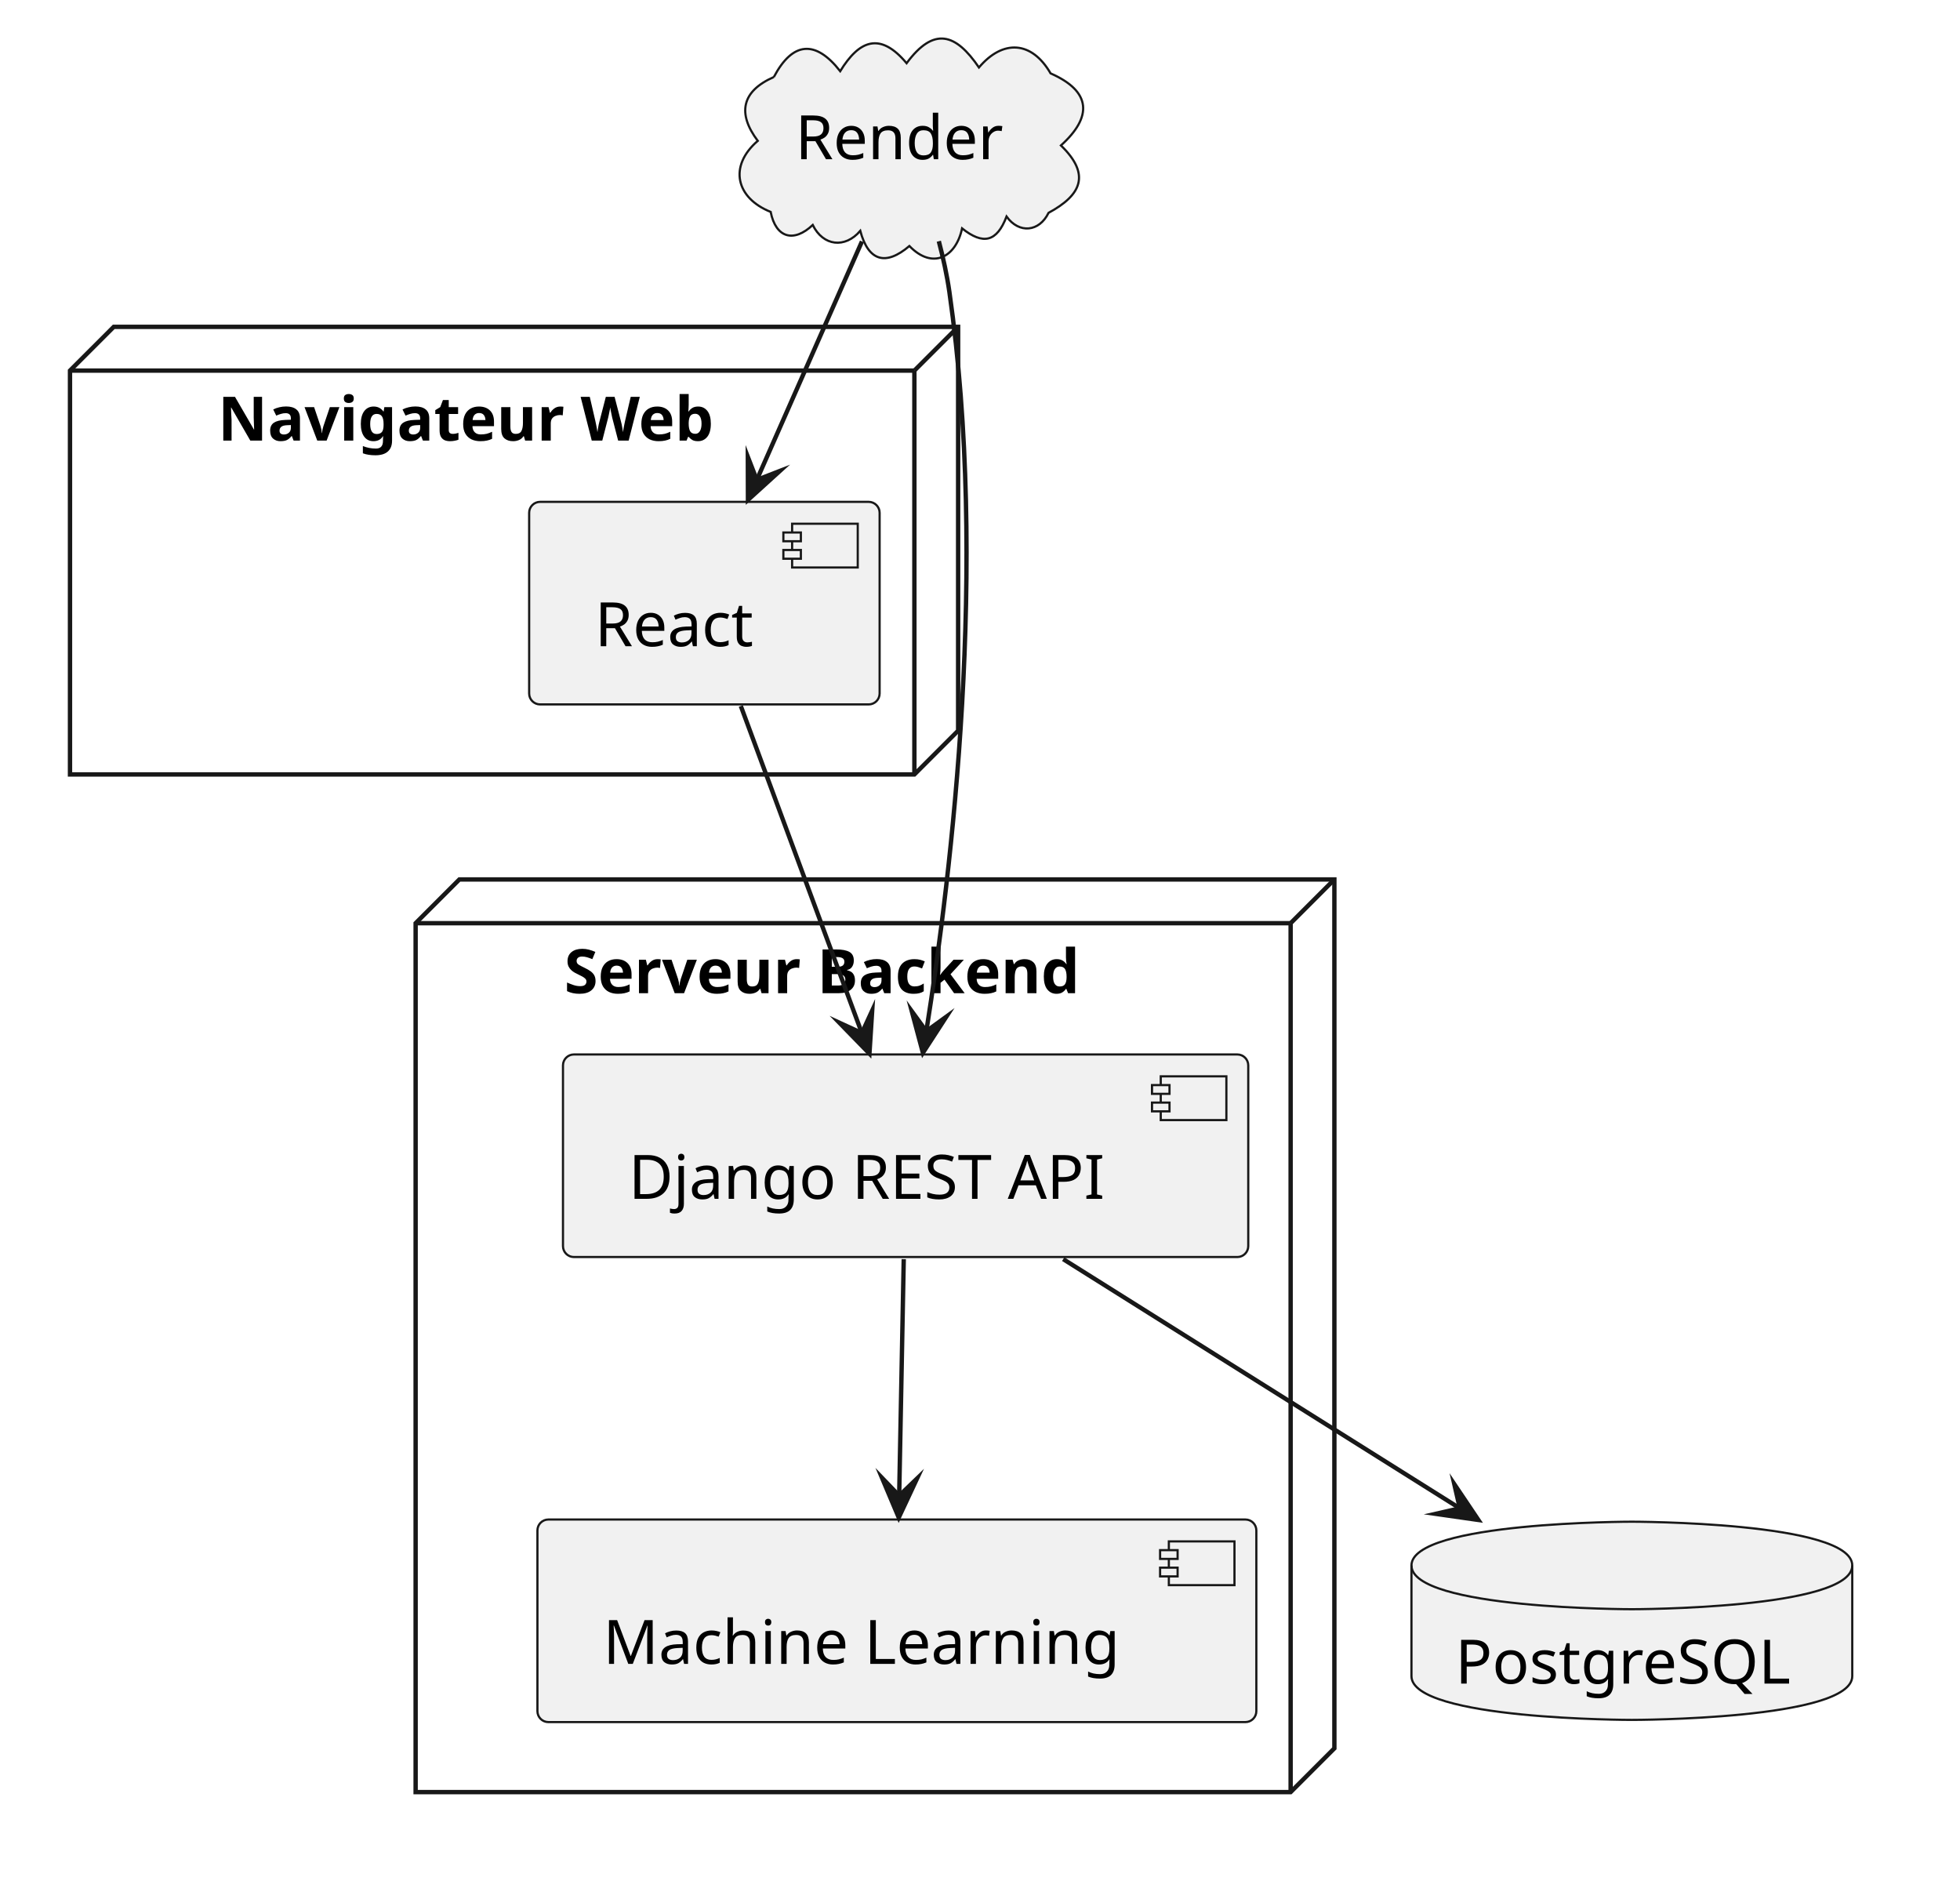
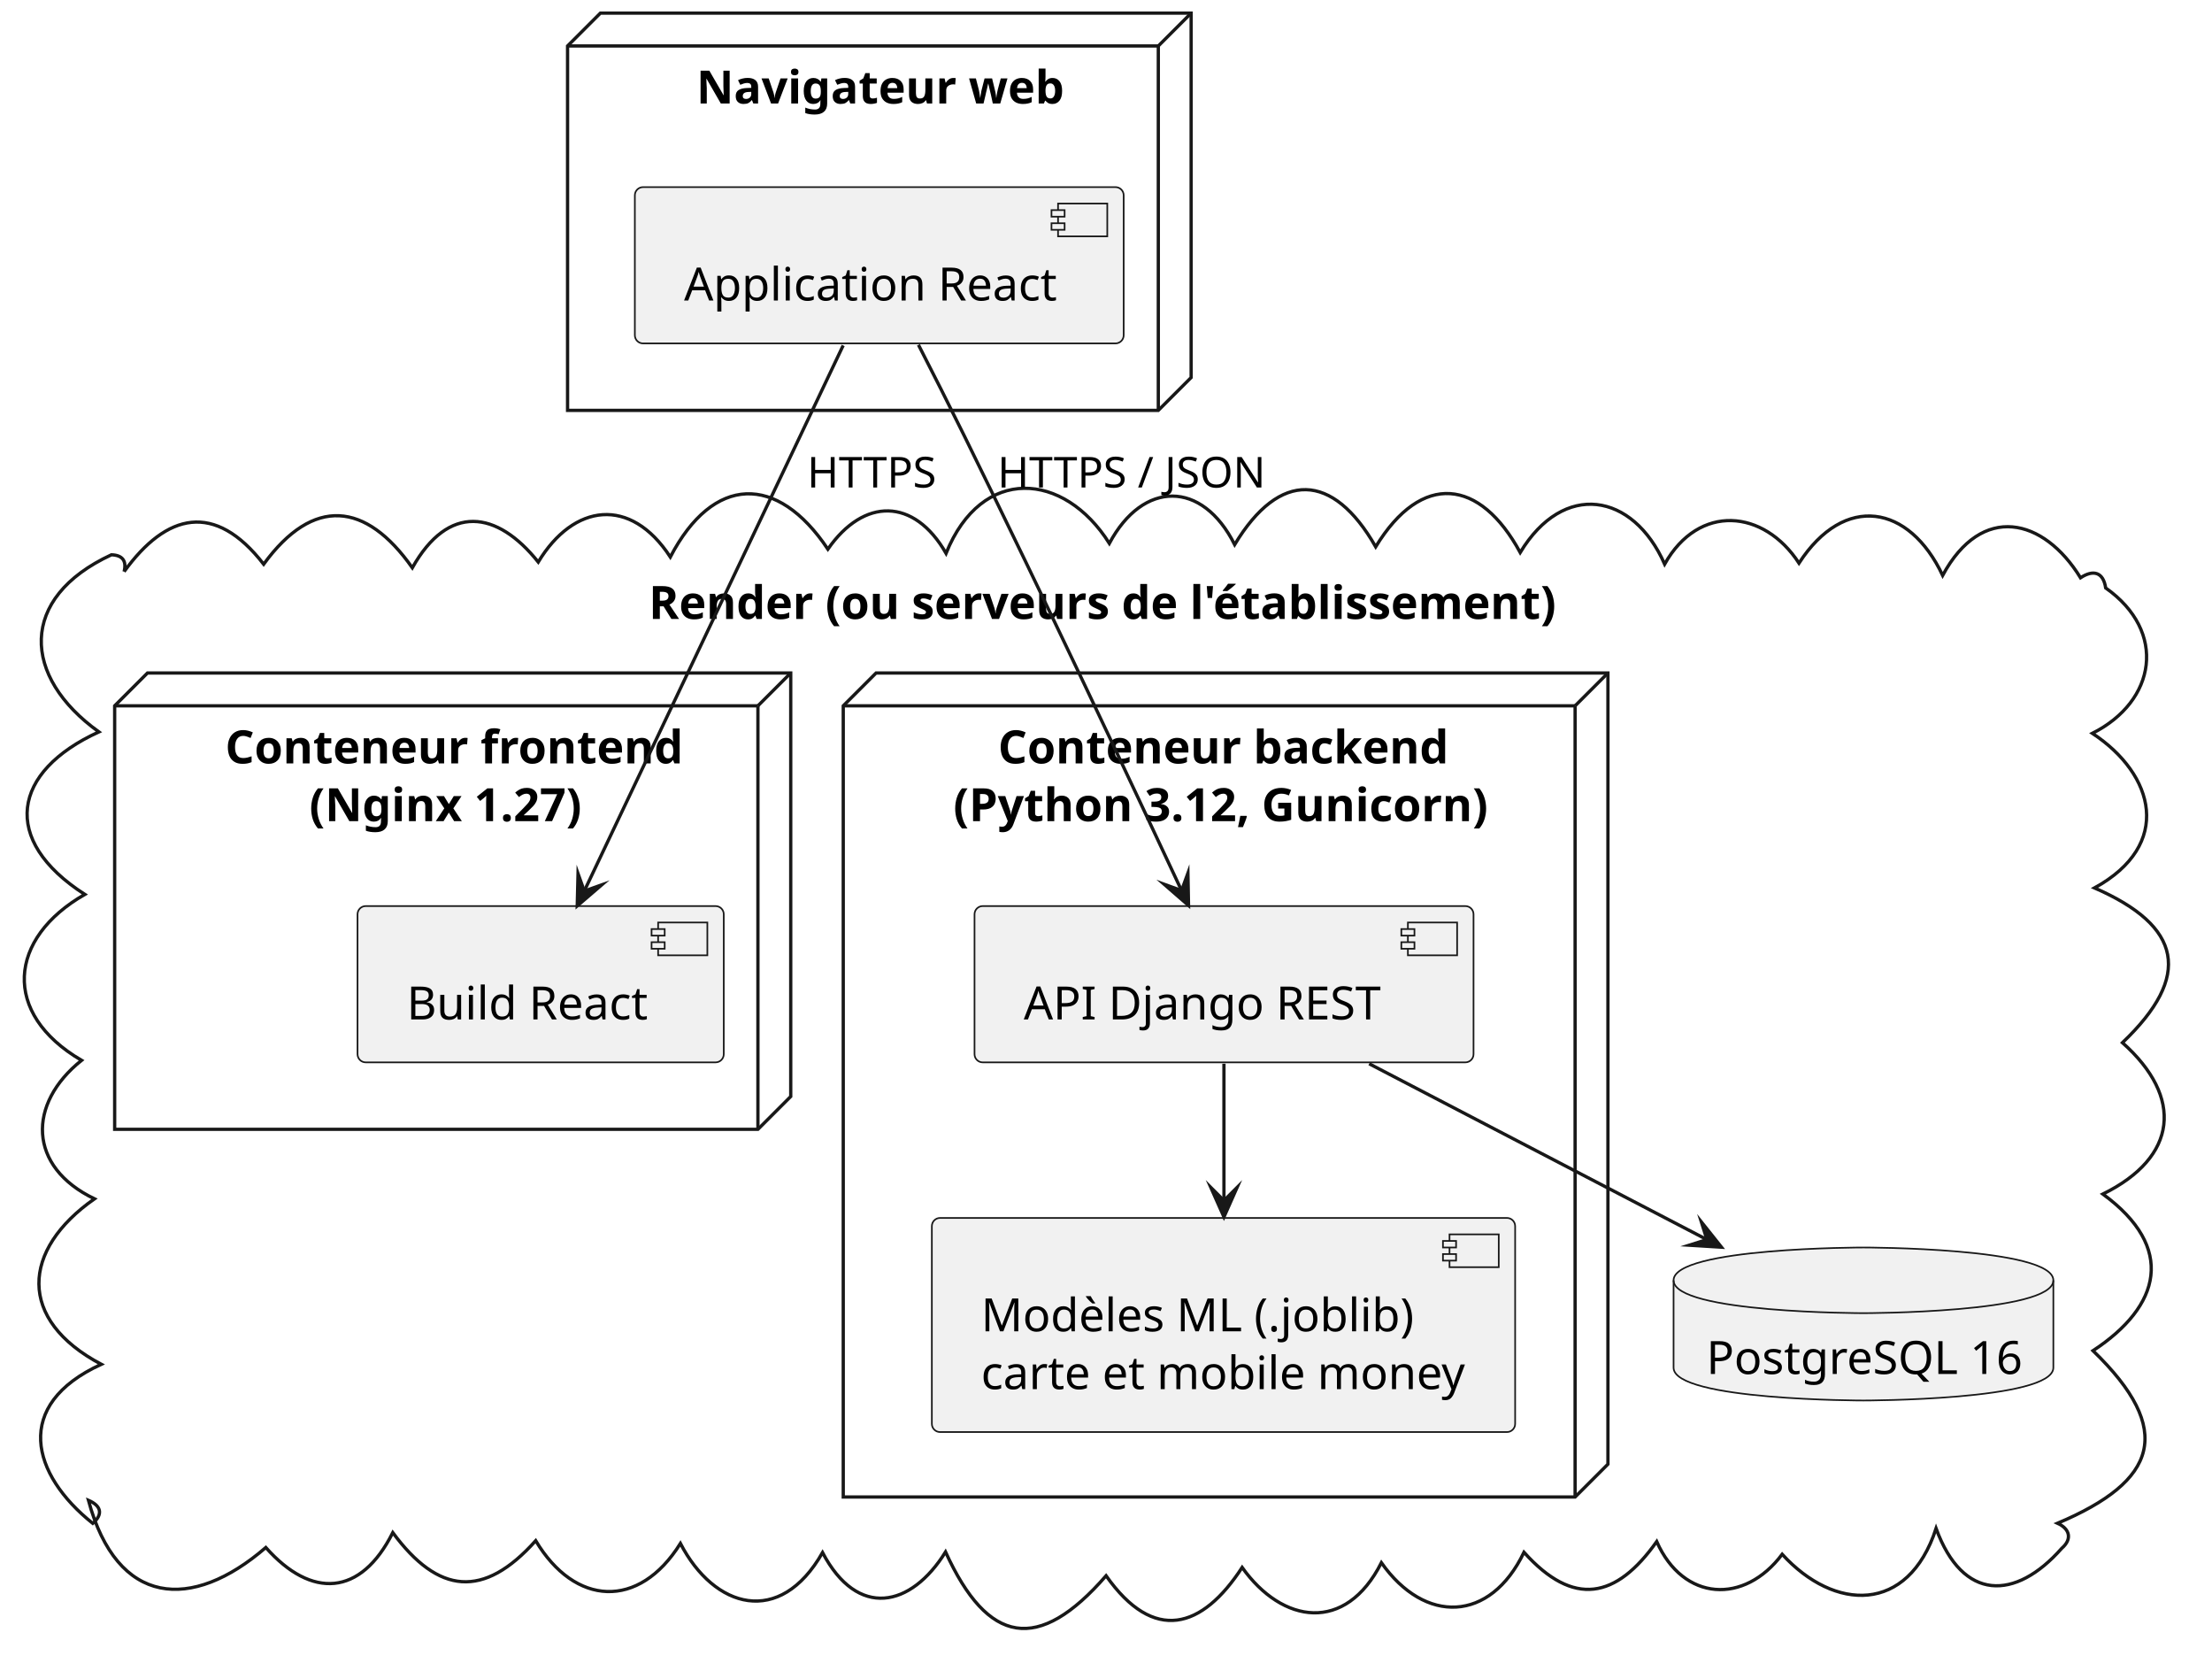
- <svg xmlns="http://www.w3.org/2000/svg" version="1.1" data-diagram-type="DESCRIPTION" style="width:448px;height:434px;background:#FFFFFF;" width="448px" height="434px" viewBox="0 0 448 434" zoomAndPan="magnify" preserveAspectRatio="none" contentStyleType="text/css">
+ <svg xmlns="http://www.w3.org/2000/svg" version="1.1" data-diagram-type="DESCRIPTION" style="width:674px;height:509px;background:#FFFFFF;" width="674px" height="509px" viewBox="0 0 674 509" zoomAndPan="magnify" preserveAspectRatio="none" contentStyleType="text/css">
  <defs />
  <g font-family="sans-serif" lengthAdjust="spacing">
-     <g class="cluster" data-qualified-name="Navigateur Web" id="ent0001" data-source-line="1">
-       <polygon points="16,84.701,26,74.701,219,74.701,219,167.001,209,177.001,16,177.001,16,84.701" fill="none" style="stroke:#181818;stroke-width:1;stroke-linejoin:miter;stroke-miterlimit:10;" />
-       <line x1="209" y1="84.701" x2="219" y2="74.701" style="stroke:#181818;stroke-width:1;" />
-       <line x1="16" y1="84.701" x2="209" y2="84.701" style="stroke:#181818;stroke-width:1;" />
-       <line x1="209" y1="84.701" x2="209" y2="177.001" style="stroke:#181818;stroke-width:1;" />
-       <text x="49.775" y="100.696" fill="#000" font-size="14" textLength="127.449" font-weight="700">Navigateur Web</text>
+     <g class="cluster" data-qualified-name="Navigateur web" id="ent0001" data-source-line="3">
+       <polygon points="172.939,14,182.939,4,362.939,4,362.939,115,352.939,125,172.939,125,172.939,14" fill="none" style="stroke:#181818;stroke-width:1;stroke-linejoin:miter;stroke-miterlimit:10;" />
+       <line x1="352.939" y1="14" x2="362.939" y2="4" style="stroke:#181818;stroke-width:1;" />
+       <line x1="172.939" y1="14" x2="352.939" y2="14" style="stroke:#181818;stroke-width:1;" />
+       <line x1="352.939" y1="14" x2="352.939" y2="125" style="stroke:#181818;stroke-width:1;" />
+       <text x="212.201" y="31.533" fill="#000" font-size="14" textLength="103.476" font-weight="700">Navigateur web</text>
    </g>
-     <g class="cluster" data-qualified-name="Serveur Backend" id="ent0003" data-source-line="7">
-       <polygon points="95,211.001,105,201.001,305,201.001,305,399.591,295,409.591,95,409.591,95,211.001" fill="none" style="stroke:#181818;stroke-width:1;stroke-linejoin:miter;stroke-miterlimit:10;" />
-       <line x1="295" y1="211.001" x2="305" y2="201.001" style="stroke:#181818;stroke-width:1;" />
-       <line x1="95" y1="211.001" x2="295" y2="211.001" style="stroke:#181818;stroke-width:1;" />
-       <line x1="295" y1="211.001" x2="295" y2="409.591" style="stroke:#181818;stroke-width:1;" />
-       <text x="128.97" y="226.996" fill="#000" font-size="14" textLength="134.06" font-weight="700">Serveur Backend</text>
+     <g class="cluster" data-qualified-name="Render .ou serveurs de l..tablissement." id="ent0003" data-source-line="7">
+       <path d="M37.814,174.13 C50.735,156.271 65.446,152.698 80.341,171.863 C95.469,151.142 111.489,152.868 125.637,172.952 C136.64,153.393 151.393,155.45 164.005,171.204 C174.77,153.409 192.095,151.058 204.248,169.669 C217.297,144.664 236.816,144.169 252.257,167.282 C263.185,151.569 278.489,151.509 288.267,168.547 C299.114,141.686 324.199,143.598 338.019,165.516 C348.294,146.309 366.314,146.205 376.204,165.895 C389.927,143.151 406.153,143.793 419.175,166.557 C433.196,143.596 450.988,145.76 463.209,168.299 C476.391,146.507 497.549,149.979 507.219,171.839 C517.655,153.303 537.461,155.117 548.154,171.538 C562.014,150.211 581.736,153.641 591.931,175.273 C603.872,153.198 622.697,157.722 633.939,176 C637.702,173.518 640.857,174.105 641.605,179.094 C660.455,192.381 656.989,213.599 637.552,223.381 C656.604,235.955 662.144,257.308 638.199,270.473 C664.913,282.125 668.052,297.281 646.712,317.611 C665.405,334.239 663.594,352.475 640.744,363.727 C663.03,380.043 658.462,397.83 637.74,411.437 C662.795,435.688 657.351,451.146 626.939,464 C630.646,465.686 631.517,468.783 628.212,471.638 C614.046,487.685 598.043,487.808 589.928,465.585 C581.374,491.76 558.892,490.83 543.035,473.446 C531.516,488.831 512.916,487.869 504.801,469.581 C492.452,486.984 479.47,489.674 464.361,472.842 C454.049,494.295 434.168,494.813 420.913,476.018 C409.974,497.592 390.74,494.651 378.483,477.461 C366.312,496.155 351.597,500.669 337.027,479.987 C316.396,503.704 301.027,501.053 288.11,472.735 C277.594,489.653 261.341,493.25 250.632,472.928 C237.601,495.77 217.623,489.992 207.325,470.155 C194.641,490.417 175.144,489.223 163.23,469.311 C147.304,487.114 133.545,485.607 119.685,466.851 C109.906,486.312 94.899,487.079 80.996,471.39 C58.414,490.913 35.703,489.384 26.939,457 C30.653,458.594 31.619,461.108 28.274,464.04 C9.617,449.154 3.721,428.022 30.86,415.58 C5.194,401.987 6.546,380.737 28.791,365.177 C8.418,355.397 8.293,336.22 24.854,322.993 C0.389,308.688 2.491,285.812 25.848,272.447 C0,255.84 3.664,235.024 30.131,222.945 C6.677,206.12 5.536,182.164 33.939,169 C37.32,169.089 38.645,170.86 37.814,174.13" style="stroke:#181818;stroke-width:1;" fill="none" />
+       <text x="197.675" y="188.533" fill="#000" font-size="14" textLength="265.528" font-weight="700">Render (ou serveurs de l'établissement)</text>
    </g>
-     <g class="entity" data-qualified-name="Navigateur Web.React" id="ent0002" data-source-line="3">
-       <rect x="120.95" y="114.701" width="80.106" height="46.297" fill="#F1F1F1" style="stroke:#181818;stroke-width:0.5;" rx="2.5" ry="2.5" />
-       <rect x="181.056" y="119.701" width="15" height="10" fill="#F1F1F1" style="stroke:#181818;stroke-width:0.5;" />
-       <rect x="179.056" y="121.701" width="4" height="2" fill="#F1F1F1" style="stroke:#181818;stroke-width:0.5;" />
-       <rect x="179.056" y="125.701" width="4" height="2" fill="#F1F1F1" style="stroke:#181818;stroke-width:0.5;" />
-       <text x="135.95" y="147.696" fill="#000" font-size="14" textLength="40.106">React</text>
+     <g class="cluster" data-qualified-name="Render .ou serveurs de l..tablissement..Conteneur frontend.n.Nginx 1.27." id="ent0004" data-source-line="8">
+       <polygon points="34.939,215,44.939,205,240.939,205,240.939,334,230.939,344,34.939,344,34.939,215" fill="none" style="stroke:#181818;stroke-width:1;stroke-linejoin:miter;stroke-miterlimit:10;" />
+       <line x1="230.939" y1="215" x2="240.939" y2="205" style="stroke:#181818;stroke-width:1;" />
+       <line x1="34.939" y1="215" x2="230.939" y2="215" style="stroke:#181818;stroke-width:1;" />
+       <line x1="230.939" y1="215" x2="230.939" y2="344" style="stroke:#181818;stroke-width:1;" />
+       <text x="68.612" y="232.533" fill="#000" font-size="14" textLength="130.655" font-weight="700">Conteneur frontend</text>
+       <text x="94.263" y="250.143" fill="#000" font-size="14" textLength="79.352" font-weight="700">(Nginx 1.27)</text>
    </g>
-     <g class="entity" data-qualified-name="Serveur Backend.Django REST API" id="ent0004" data-source-line="9">
-       <rect x="128.68" y="241.001" width="156.635" height="46.297" fill="#F1F1F1" style="stroke:#181818;stroke-width:0.5;" rx="2.5" ry="2.5" />
-       <rect x="265.315" y="246.001" width="15" height="10" fill="#F1F1F1" style="stroke:#181818;stroke-width:0.5;" />
-       <rect x="263.315" y="248.001" width="4" height="2" fill="#F1F1F1" style="stroke:#181818;stroke-width:0.5;" />
-       <rect x="263.315" y="252.001" width="4" height="2" fill="#F1F1F1" style="stroke:#181818;stroke-width:0.5;" />
-       <text x="143.68" y="273.996" fill="#000" font-size="14" textLength="116.635">Django REST API</text>
+     <g class="cluster" data-qualified-name="Render .ou serveurs de l..tablissement..Conteneur backend.n.Python 3.12. Gunicorn." id="ent0006" data-source-line="11">
+       <polygon points="256.939,215,266.939,205,489.939,205,489.939,446,479.939,456,256.939,456,256.939,215" fill="none" style="stroke:#181818;stroke-width:1;stroke-linejoin:miter;stroke-miterlimit:10;" />
+       <line x1="479.939" y1="215" x2="489.939" y2="205" style="stroke:#181818;stroke-width:1;" />
+       <line x1="256.939" y1="215" x2="479.939" y2="215" style="stroke:#181818;stroke-width:1;" />
+       <line x1="479.939" y1="215" x2="479.939" y2="456" style="stroke:#181818;stroke-width:1;" />
+       <text x="304.095" y="232.533" fill="#000" font-size="14" textLength="130.689" font-weight="700">Conteneur backend</text>
+       <text x="290.488" y="250.143" fill="#000" font-size="14" textLength="157.903" font-weight="700">(Python 3.12, Gunicorn)</text>
    </g>
-     <g class="entity" data-qualified-name="Serveur Backend.Machine Learning" id="ent0005" data-source-line="11">
-       <rect x="122.84" y="347.291" width="164.325" height="46.297" fill="#F1F1F1" style="stroke:#181818;stroke-width:0.5;" rx="2.5" ry="2.5" />
-       <rect x="267.165" y="352.291" width="15" height="10" fill="#F1F1F1" style="stroke:#181818;stroke-width:0.5;" />
-       <rect x="265.165" y="354.291" width="4" height="2" fill="#F1F1F1" style="stroke:#181818;stroke-width:0.5;" />
-       <rect x="265.165" y="358.291" width="4" height="2" fill="#F1F1F1" style="stroke:#181818;stroke-width:0.5;" />
-       <text x="137.84" y="380.286" fill="#000" font-size="14" textLength="124.325">Machine Learning</text>
+     <g class="entity" data-qualified-name="Navigateur web.AppReact" id="ent0002" data-source-line="4">
+       <rect x="193.439" y="57" width="148.951" height="47.609" fill="#F1F1F1" style="stroke:#181818;stroke-width:0.5;" rx="2.5" ry="2.5" />
+       <rect x="322.39" y="62" width="15" height="10" fill="#F1F1F1" style="stroke:#181818;stroke-width:0.5;" />
+       <rect x="320.39" y="64" width="4" height="2" fill="#F1F1F1" style="stroke:#181818;stroke-width:0.5;" />
+       <rect x="320.39" y="68" width="4" height="2" fill="#F1F1F1" style="stroke:#181818;stroke-width:0.5;" />
+       <text x="208.439" y="91.533" fill="#000" font-size="14" textLength="108.951">Application React</text>
    </g>
-     <g class="entity" data-qualified-name="PostgreSQL" id="ent0006" data-source-line="15">
-       <path d="M322.62,357.791 C322.62,347.791 372.996,347.791 372.996,347.791 C372.996,347.791 423.373,347.791 423.373,357.791 L423.373,383.088 C423.373,393.088 372.996,393.088 372.996,393.088 C372.996,393.088 322.62,393.088 322.62,383.088 L322.62,357.791" style="stroke:#181818;stroke-width:0.5;" fill="#F1F1F1" />
-       <path d="M322.62,357.791 C322.62,367.791 372.996,367.791 372.996,367.791 C372.996,367.791 423.373,367.791 423.373,357.791" style="stroke:#181818;stroke-width:0.5;" fill="none" />
-       <text x="332.62" y="384.786" fill="#000" font-size="14" textLength="80.753">PostgreSQL</text>
+     <g class="entity" data-qualified-name="Render .ou serveurs de l..tablissement..DB" id="ent0009" data-source-line="15">
+       <path d="M509.939,390 C509.939,380 567.801,380 567.801,380 C567.801,380 625.663,380 625.663,390 L625.663,416.609 C625.663,426.609 567.801,426.609 567.801,426.609 C567.801,426.609 509.939,426.609 509.939,416.609 L509.939,390" style="stroke:#181818;stroke-width:0.5;" fill="#F1F1F1" />
+       <path d="M509.939,390 C509.939,400 567.801,400 567.801,400 C567.801,400 625.663,400 625.663,390" style="stroke:#181818;stroke-width:0.5;" fill="none" />
+       <text x="519.939" y="418.533" fill="#000" font-size="14" textLength="95.724">PostgreSQL 16</text>
    </g>
-     <g class="entity" data-qualified-name="Render" id="ent0007" data-source-line="17">
-       <path d="M176.877,17.608 C181.17,9.479 186.399,9.052 192.046,16.27 C196.4,9.184 201.148,7.201 207.222,14.449 C213.487,6 218.447,7.64 223.76,15.419 C229.221,8.968 235.819,9.313 240.132,16.77 C249.527,20.892 249.715,26.732 242.501,33.244 C249.389,39.92 247.129,44.606 239.67,48.645 C237.524,53.024 232.949,53.462 230.067,49.491 C227.835,55.337 224.711,56.024 219.903,52.199 C218.54,58.699 213.253,61.771 207.861,56.229 C202.437,60.84 198.492,59.708 196.632,52.766 C193.136,56.834 188.162,56.271 185.768,51.423 C181.431,55.507 177.348,54.421 176.148,48.428 C168.255,45.275 166.463,38.004 173.201,32.194 C168.486,25.926 169.512,20.832 176.877,17.608" style="stroke:#181818;stroke-width:0.5;" fill="#F1F1F1" />
-       <text x="181.77" y="36.396" fill="#000" font-size="14" textLength="50.47">Render</text>
+     <g class="entity" data-qualified-name="Render .ou serveurs de l..tablissement..Conteneur frontend.n.Nginx 1.27..Build" id="ent0005" data-source-line="9">
+       <rect x="108.939" y="276" width="111.593" height="47.609" fill="#F1F1F1" style="stroke:#181818;stroke-width:0.5;" rx="2.5" ry="2.5" />
+       <rect x="200.532" y="281" width="15" height="10" fill="#F1F1F1" style="stroke:#181818;stroke-width:0.5;" />
+       <rect x="198.532" y="283" width="4" height="2" fill="#F1F1F1" style="stroke:#181818;stroke-width:0.5;" />
+       <rect x="198.532" y="287" width="4" height="2" fill="#F1F1F1" style="stroke:#181818;stroke-width:0.5;" />
+       <text x="123.939" y="310.533" fill="#000" font-size="14" textLength="71.593">Build React</text>
    </g>
-     <g class="link" data-entity-1="ent0002" data-entity-2="ent0004" id="lnk8" data-source-line="19" data-link-type="dependency">
-       <path d="M169.33,161.361 C177.67,183.881 188.685,213.651 196.995,236.111" style="stroke:#181818;stroke-width:1;" fill="none" id="React-to-Django REST API" />
-       <polygon points="198.73,240.801,199.358,230.972,196.995,236.111,191.856,233.748,198.73,240.801" fill="#181818" style="stroke:#181818;stroke-width:1;stroke-linejoin:miter;stroke-miterlimit:10;" />
+     <g class="entity" data-qualified-name="Render .ou serveurs de l..tablissement..Conteneur backend.n.Python 3.12. Gunicorn..API" id="ent0007" data-source-line="12">
+       <rect x="296.939" y="276" width="152.048" height="47.609" fill="#F1F1F1" style="stroke:#181818;stroke-width:0.5;" rx="2.5" ry="2.5" />
+       <rect x="428.987" y="281" width="15" height="10" fill="#F1F1F1" style="stroke:#181818;stroke-width:0.5;" />
+       <rect x="426.987" y="283" width="4" height="2" fill="#F1F1F1" style="stroke:#181818;stroke-width:0.5;" />
+       <rect x="426.987" y="287" width="4" height="2" fill="#F1F1F1" style="stroke:#181818;stroke-width:0.5;" />
+       <text x="311.939" y="310.533" fill="#000" font-size="14" textLength="112.048">API Django REST</text>
    </g>
-     <g class="link" data-entity-1="ent0004" data-entity-2="ent0006" id="lnk9" data-source-line="21" data-link-type="dependency">
-       <path d="M243.02,287.781 C271.15,305.451 305.776,327.212 333.676,344.732" style="stroke:#181818;stroke-width:1;" fill="none" id="Django REST API-to-PostgreSQL" />
-       <polygon points="337.91,347.391,332.415,339.217,333.676,344.732,328.161,345.992,337.91,347.391" fill="#181818" style="stroke:#181818;stroke-width:1;stroke-linejoin:miter;stroke-miterlimit:10;" />
+     <g class="entity" data-qualified-name="Render .ou serveurs de l..tablissement..Conteneur backend.n.Python 3.12. Gunicorn..Modeles" id="ent0008" data-source-line="13">
+       <rect x="283.939" y="371" width="177.73" height="65.219" fill="#F1F1F1" style="stroke:#181818;stroke-width:0.5;" rx="2.5" ry="2.5" />
+       <rect x="441.67" y="376" width="15" height="10" fill="#F1F1F1" style="stroke:#181818;stroke-width:0.5;" />
+       <rect x="439.67" y="378" width="4" height="2" fill="#F1F1F1" style="stroke:#181818;stroke-width:0.5;" />
+       <rect x="439.67" y="382" width="4" height="2" fill="#F1F1F1" style="stroke:#181818;stroke-width:0.5;" />
+       <text x="298.939" y="405.533" fill="#000" font-size="14" textLength="126.048">Modèles ML (.joblib)</text>
+       <text x="298.939" y="423.143" fill="#000" font-size="14" textLength="137.73">carte et mobile money</text>
    </g>
-     <g class="link" data-entity-1="ent0004" data-entity-2="ent0005" id="lnk10" data-source-line="23" data-link-type="dependency">
-       <path d="M206.57,287.781 C206.23,305.271 205.867,324.372 205.527,341.852" style="stroke:#181818;stroke-width:1;" fill="none" id="Django REST API-to-Machine Learning" />
-       <polygon points="205.43,346.851,209.604,337.93,205.527,341.852,201.606,337.775,205.43,346.851" fill="#181818" style="stroke:#181818;stroke-width:1;stroke-linejoin:miter;stroke-miterlimit:10;" />
+     <g class="link" data-entity-1="ent0002" data-entity-2="ent0005" id="lnk10" data-link-type="dependency">
+       <polygon points="175.883,275.944,183.356,269.529,178.027,271.427,176.128,266.098,175.883,275.944" fill="#181818" style="stroke:#181818;stroke-width:1;stroke-linejoin:miter;stroke-miterlimit:10;" />
+       <path d="M256.916,105.223 C237.092,146.989 197.794,229.783 178.027,271.427" style="stroke:#181818;stroke-width:1;" fill="none" />
+       <text x="245.939" y="148.495" fill="#000" font-size="13" textLength="42.612">HTTPS</text>
    </g>
-     <g class="link" data-entity-1="ent0007" data-entity-2="ent0002" id="lnk11" data-source-line="25" data-link-type="dependency">
-       <path d="M197.02,55.181 C189.3,72.681 180.688,92.206 172.978,109.686" style="stroke:#181818;stroke-width:1;" fill="none" id="Render-to-React" />
-       <polygon points="170.96,114.261,178.252,107.64,172.978,109.686,170.932,104.412,170.96,114.261" fill="#181818" style="stroke:#181818;stroke-width:1;stroke-linejoin:miter;stroke-miterlimit:10;" />
+     <g class="link" data-entity-1="ent0002" data-entity-2="ent0007" id="lnk11" data-link-type="dependency">
+       <polygon points="362.146,275.809,361.962,265.962,360.03,271.279,354.713,269.348,362.146,275.809" fill="#181818" style="stroke:#181818;stroke-width:1;stroke-linejoin:miter;stroke-miterlimit:10;" />
+       <path d="M279.851,105.036 C284.322,113.768 289.415,123.818 293.939,133 C318.909,183.675 344.999,239.101 360.03,271.279" style="stroke:#181818;stroke-width:1;" fill="none" />
+       <text x="303.939" y="148.495" fill="#000" font-size="13" textLength="88.118">HTTPS / JSON</text>
    </g>
-     <g class="link" data-entity-1="ent0007" data-entity-2="ent0004" id="lnk12" data-source-line="27" data-link-type="dependency">
-       <path d="M214.59,55.131 C215.59,58.951 216.46,62.911 217,66.701 C225.97,129.241 217.532,199.042 211.732,235.692" style="stroke:#181818;stroke-width:1;" fill="none" id="Render-to-Django REST API" />
-       <polygon points="210.95,240.631,216.308,232.367,211.732,235.692,208.406,231.116,210.95,240.631" fill="#181818" style="stroke:#181818;stroke-width:1;stroke-linejoin:miter;stroke-miterlimit:10;" />
+     <g class="link" data-entity-1="ent0007" data-entity-2="ent0008" id="lnk12" data-link-type="dependency">
+       <polygon points="372.939,370.711,376.939,361.711,372.939,365.711,368.939,361.711,372.939,370.711" fill="#181818" style="stroke:#181818;stroke-width:1;stroke-linejoin:miter;stroke-miterlimit:10;" />
+       <path d="M372.939,324.032 C372.939,337.836 372.939,350.586 372.939,365.711" style="stroke:#181818;stroke-width:1;" fill="none" />
+     </g>
+     <g class="link" data-entity-1="ent0007" data-entity-2="ent0009" id="lnk13" data-link-type="dependency">
+       <polygon points="524.538,379.909,518.401,372.205,520.102,377.6,514.707,379.302,524.538,379.909" fill="#181818" style="stroke:#181818;stroke-width:1;stroke-linejoin:miter;stroke-miterlimit:10;" />
+       <path d="M417.188,324.032 C449.325,340.76 488.163,360.975 520.102,377.6" style="stroke:#181818;stroke-width:1;" fill="none" />
    </g>
  </g>
</svg>
